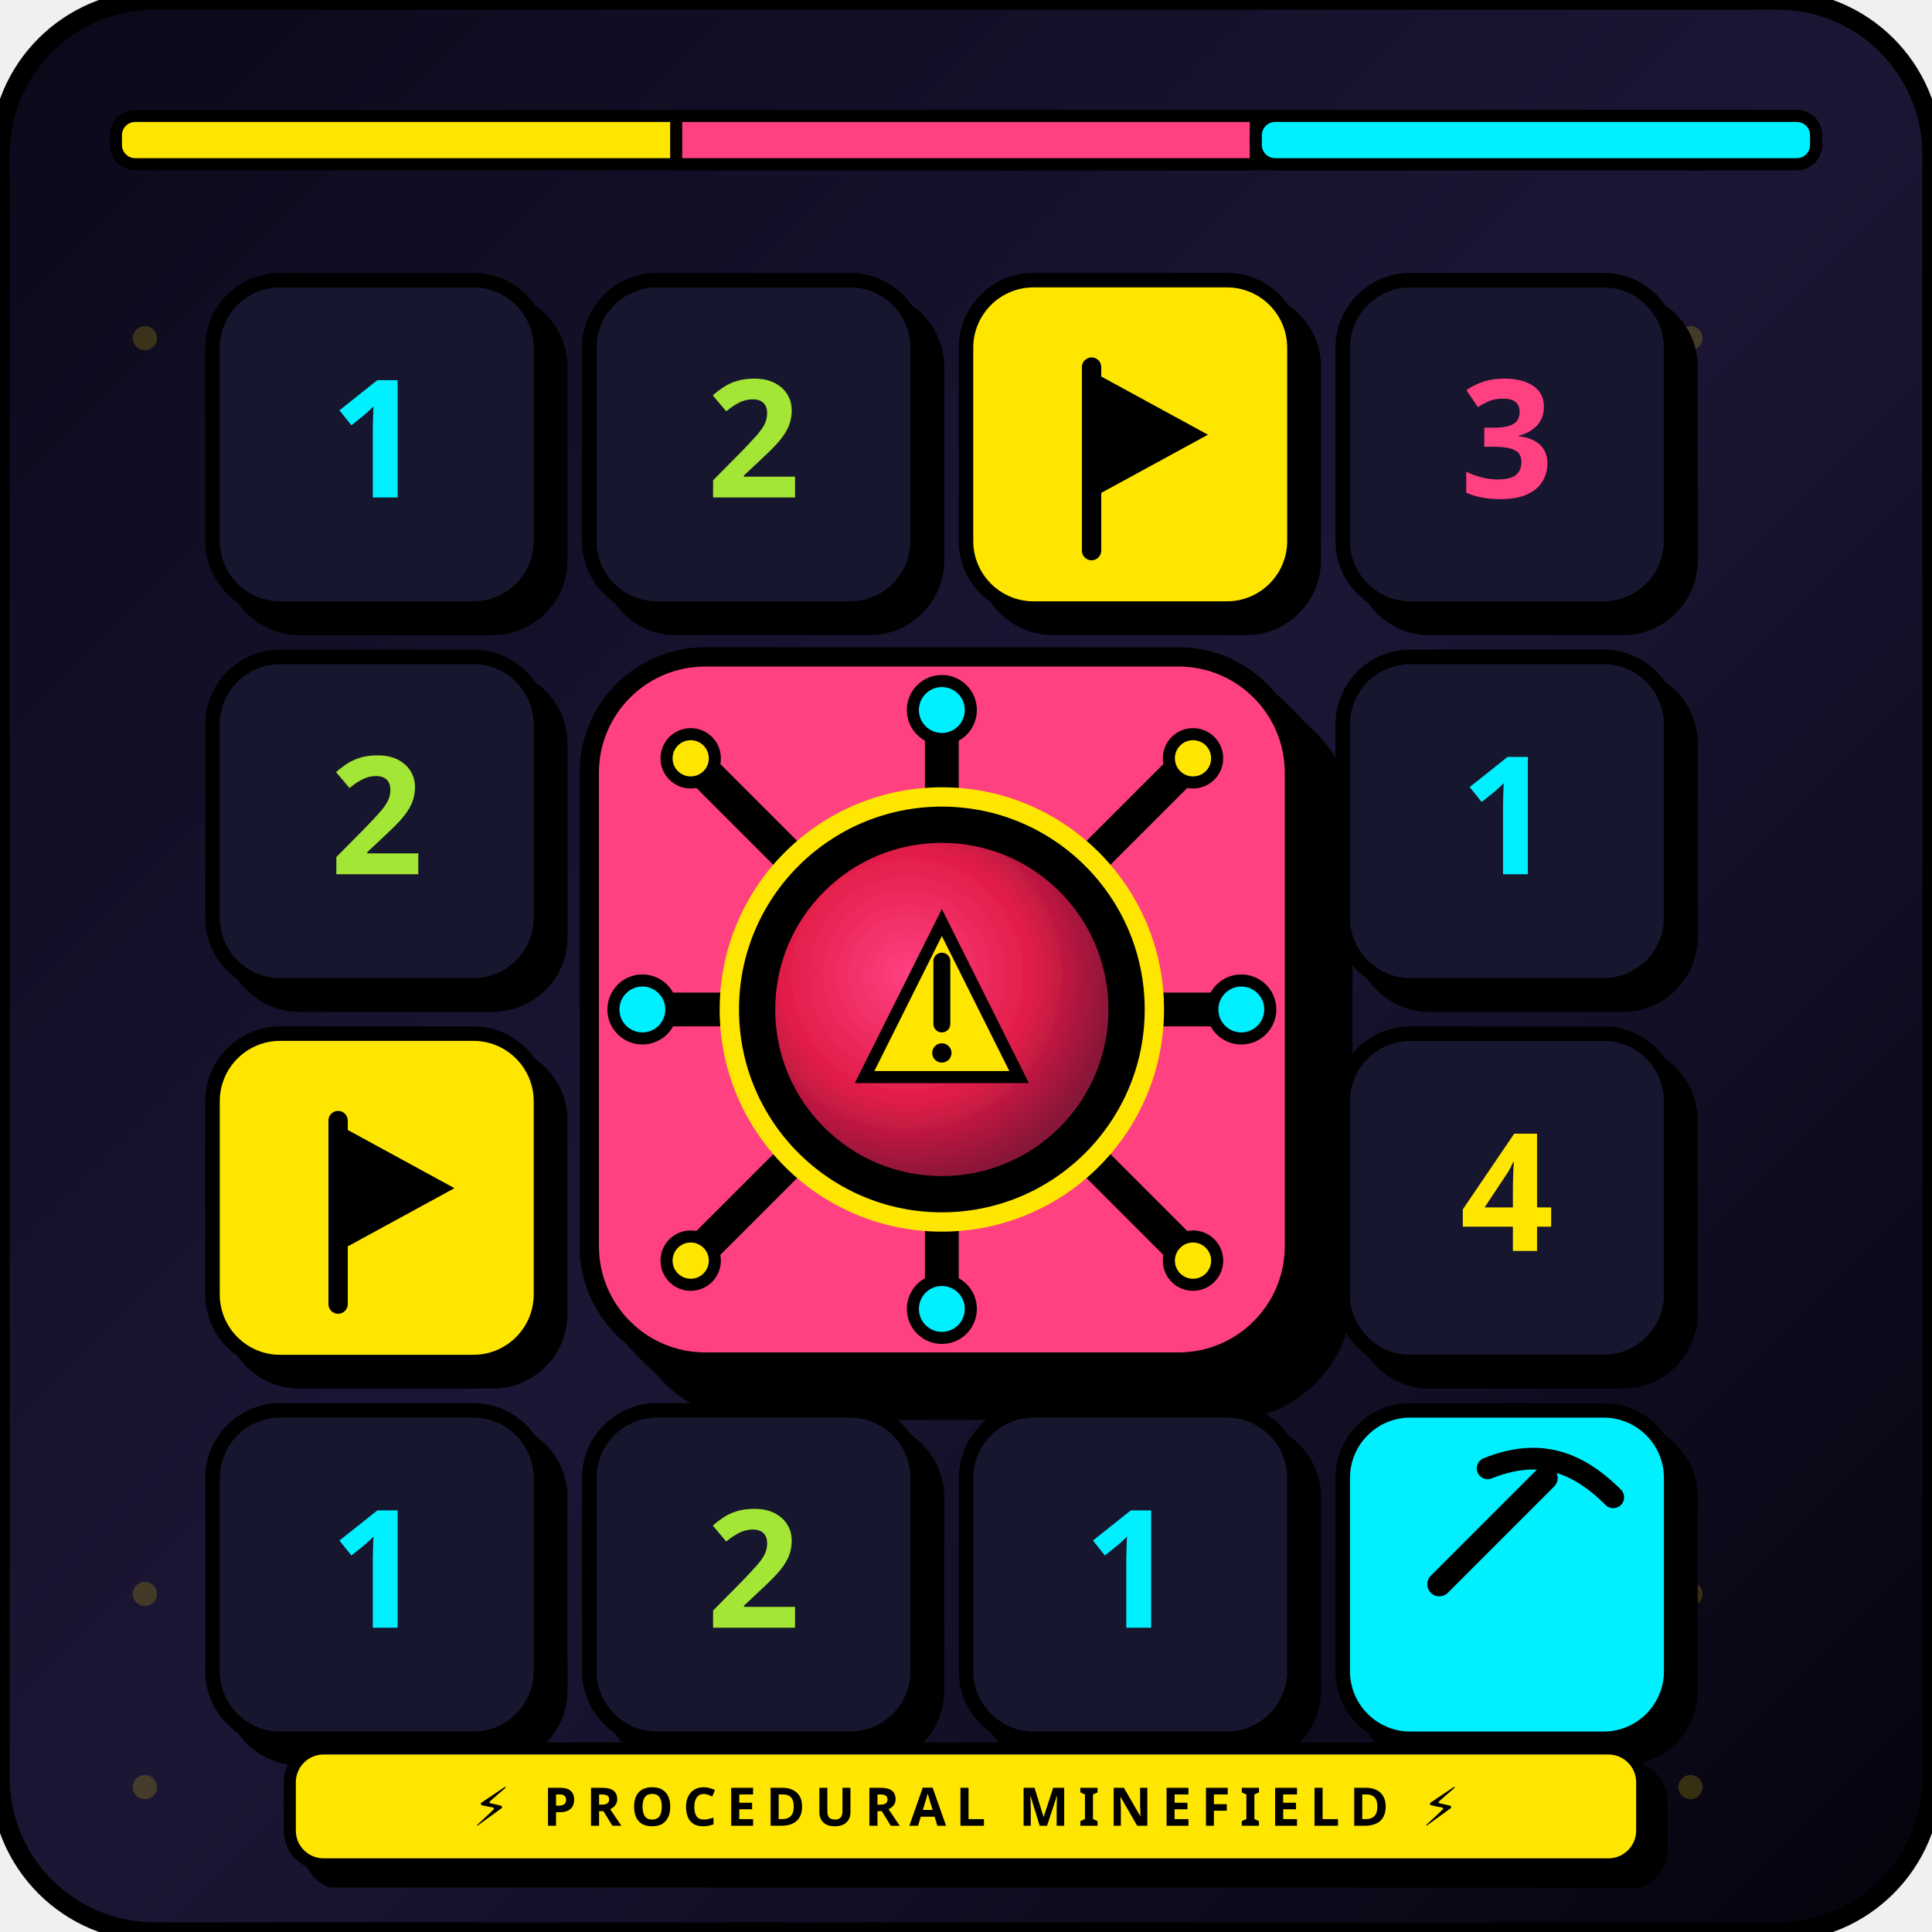
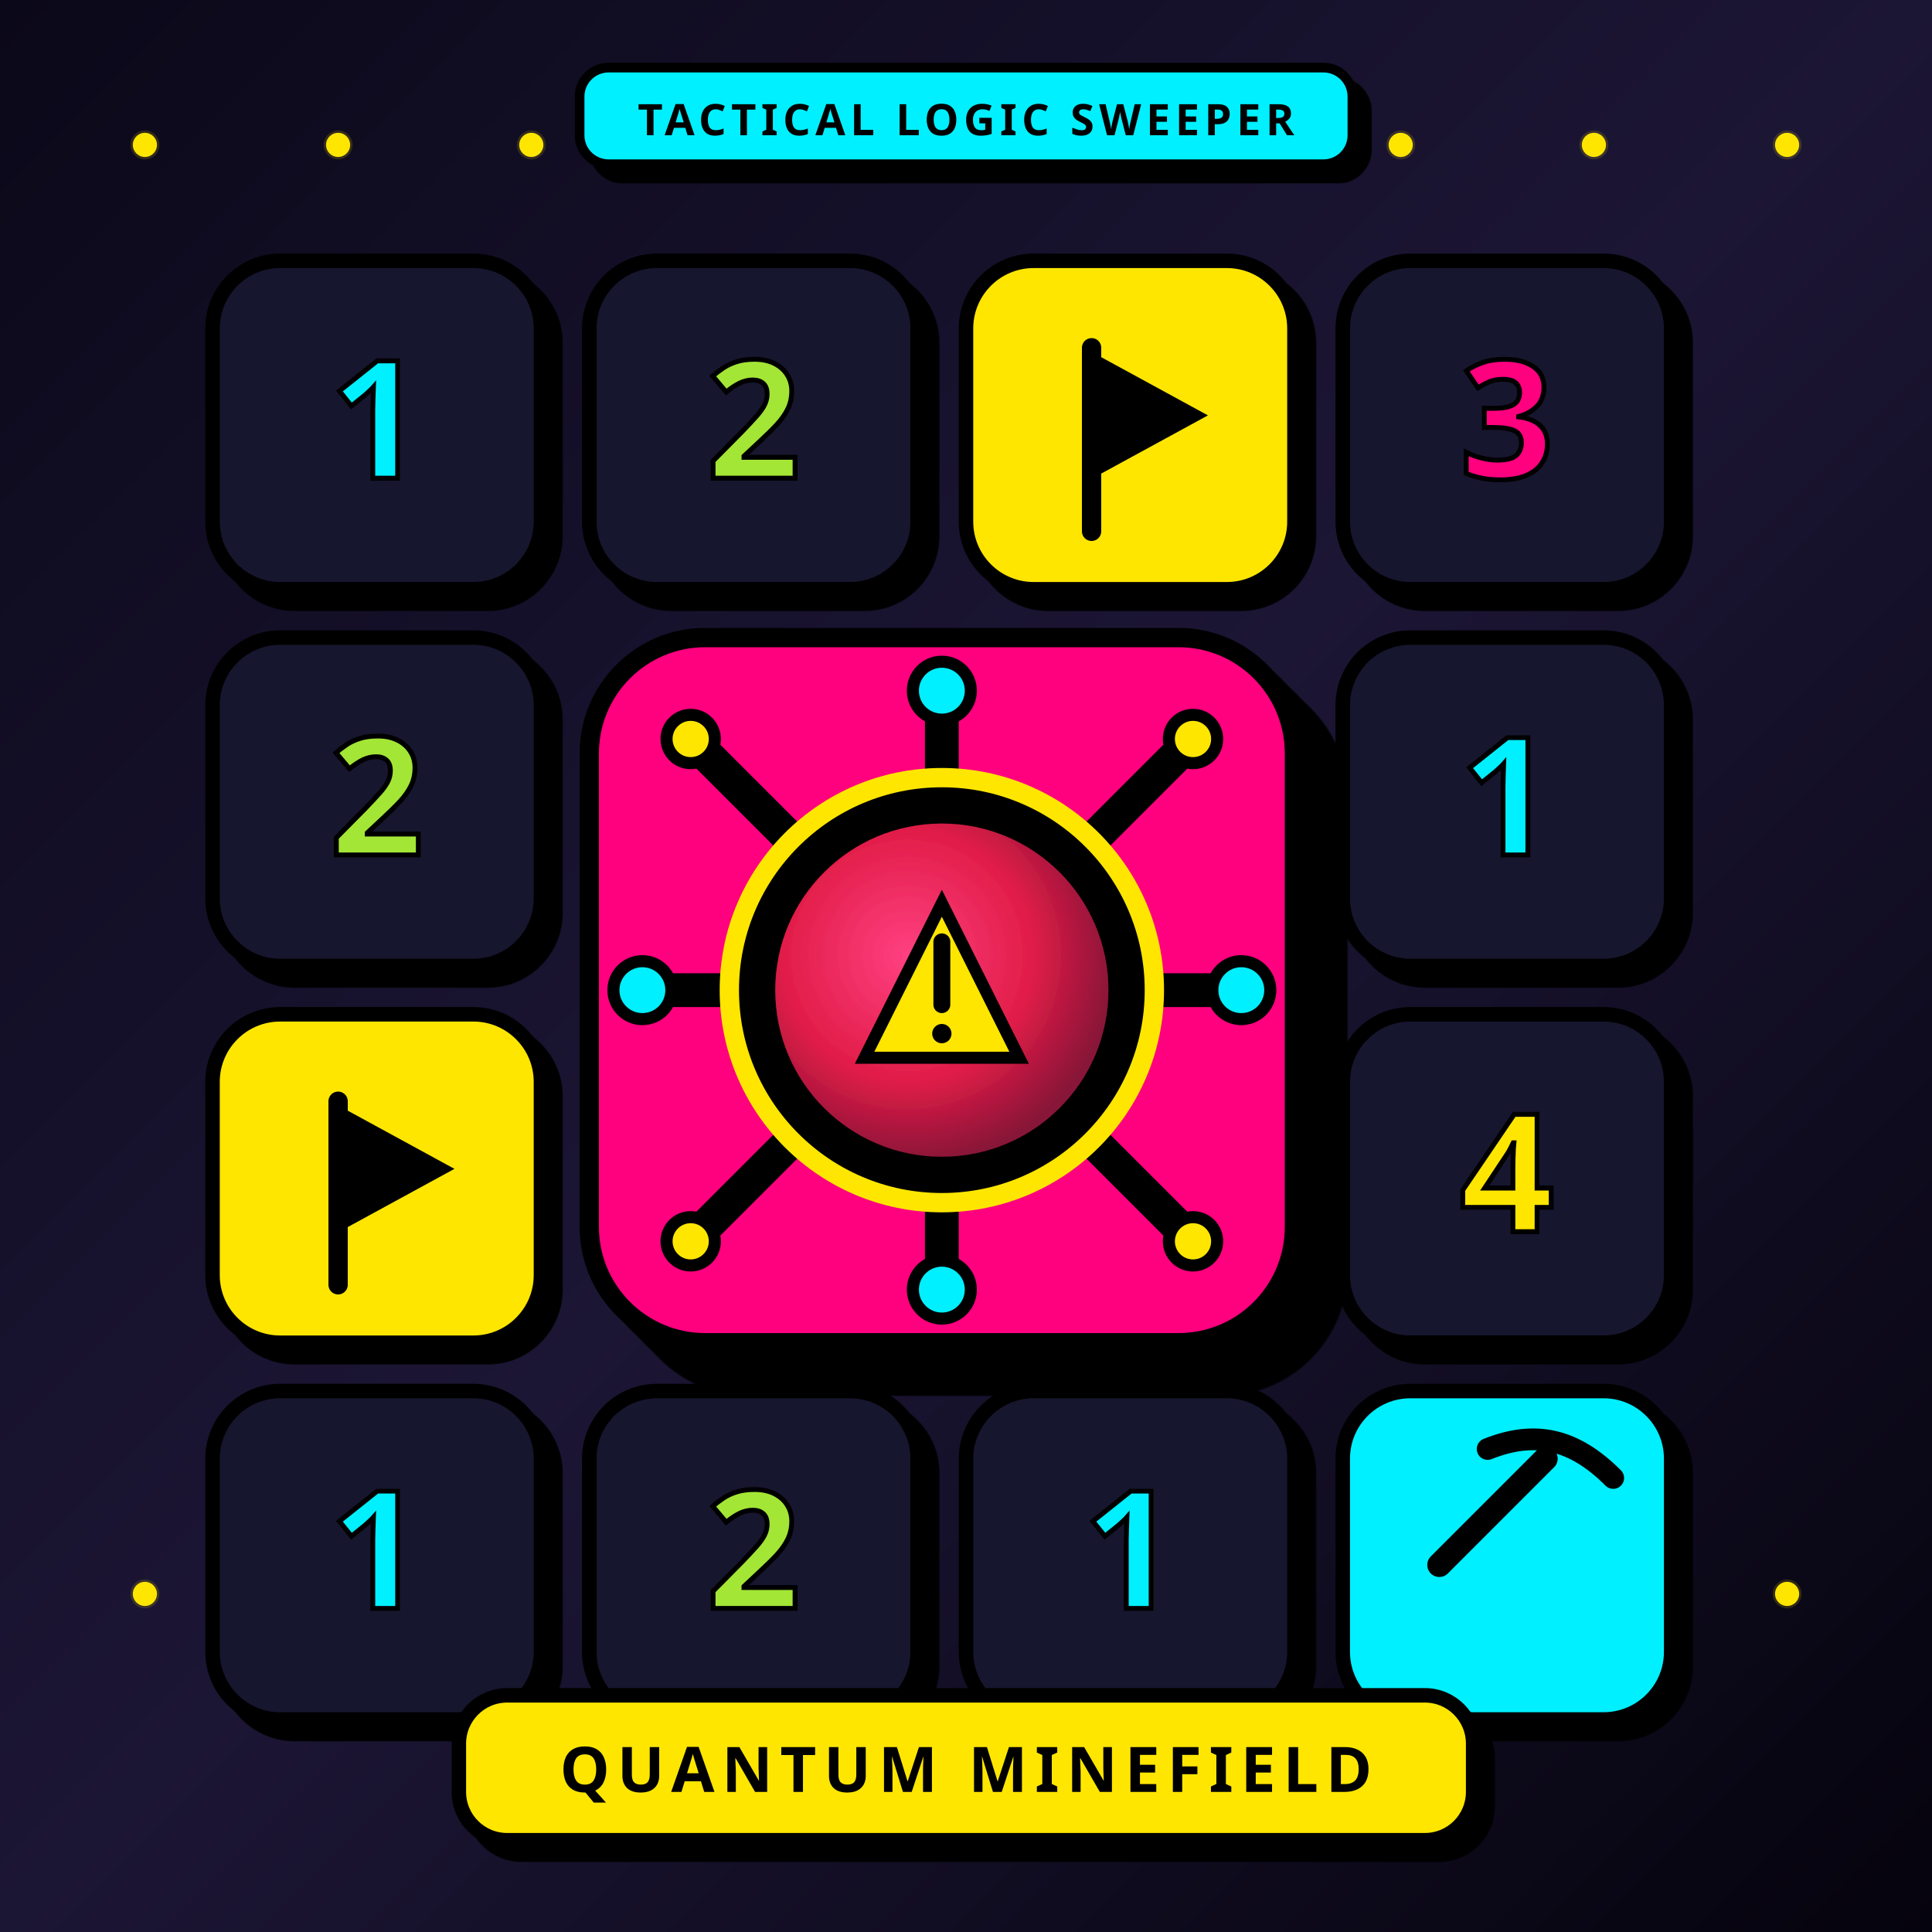
<svg xmlns="http://www.w3.org/2000/svg" viewBox="0 0 400 400" width="100%" height="100%">
  <defs>
-     <linearGradient id="mineBg" x1="0%" y1="0%" x2="100%" y2="100%">
+     <linearGradient id="mineBgDark" x1="0%" y1="0%" x2="100%" y2="100%">
      <stop offset="0%" stop-color="#0B0819" />
      <stop offset="50%" stop-color="#1C1635" />
      <stop offset="100%" stop-color="#05030D" />
+     </linearGradient>
+     <linearGradient id="mineBgLight" x1="0%" y1="0%" x2="100%" y2="100%">
+       <stop offset="0%" stop-color="#FFFDF0" />
+       <stop offset="50%" stop-color="#FFF8E7" />
+       <stop offset="100%" stop-color="#FFE4E6" />
    </linearGradient>
    <radialGradient id="bombCore" cx="40%" cy="40%" r="60%">
      <stop offset="0%" stop-color="#FF4081" />
      <stop offset="60%" stop-color="#E11D48" />
      <stop offset="100%" stop-color="#881337" />
    </radialGradient>
    <filter id="neoShadow" x="-10%" y="-10%" width="130%" height="130%">
      <feDropShadow dx="6" dy="6" stdDeviation="0" flood-color="#000000" flood-opacity="1" />
    </filter>
    <filter id="neoShadowSm" x="-10%" y="-10%" width="130%" height="130%">
-       <feDropShadow dx="4" dy="4" stdDeviation="0" flood-color="#000000" flood-opacity="1" />
+       <feDropShadow dx="3" dy="3" stdDeviation="0" flood-color="#000000" flood-opacity="1" />
    </filter>
  </defs>
-   <rect width="400" height="400" rx="32" fill="url(#mineBg)" stroke="#000" stroke-width="4" />
-   <g opacity="0.18" fill="#FFE600">
+   <style>
+     .theme-bg { fill: url(#mineBgDark); }
+     .theme-grid-line { stroke: #FFE600; stroke-opacity: 0.15; }
+     .theme-tile-bg { fill: #18132F; stroke: #000000; }
+     .theme-badge-rect { fill: #FFE600; stroke: #000000; }
+     .theme-badge-text { fill: #000000; }
+     .theme-tag-rect { fill: #00F0FF; stroke: #000000; }
+     .theme-tag-text { fill: #000000; }
+ 
+     @media (prefers-color-scheme: light) {
+       .theme-bg { fill: url(#mineBgLight); }
+       .theme-grid-line { stroke: #000000; stroke-opacity: 0.1; }
+       .theme-tile-bg { fill: #FFFFFF; stroke: #000000; }
+       .theme-badge-rect { fill: #FFE600; stroke: #000000; }
+       .theme-badge-text { fill: #000000; }
+       .theme-tag-rect { fill: #00F0FF; stroke: #000000; }
+       .theme-tag-text { fill: #000000; }
+     }
+   </style>
+   <rect width="400" height="400" class="theme-bg" />
+   <g class="theme-grid-line" fill="#FFE600">
    <circle cx="30" cy="30" r="2.5" />
    <circle cx="70" cy="30" r="2.5" />
    <circle cx="110" cy="30" r="2.5" />
    <circle cx="150" cy="30" r="2.5" />
-     <circle cx="190" cy="30" r="2.5" />
-     <circle cx="230" cy="30" r="2.5" />
-     <circle cx="270" cy="30" r="2.5" />
-     <circle cx="310" cy="30" r="2.5" />
-     <circle cx="350" cy="30" r="2.5" />
-     <circle cx="30" cy="70" r="2.5" />
-     <circle cx="70" cy="70" r="2.5" />
-     <circle cx="310" cy="70" r="2.5" />
-     <circle cx="350" cy="70" r="2.5" />
+     <circle cx="250" cy="30" r="2.5" />
+     <circle cx="290" cy="30" r="2.5" />
+     <circle cx="330" cy="30" r="2.5" />
+     <circle cx="370" cy="30" r="2.5" />
    <circle cx="30" cy="330" r="2.5" />
    <circle cx="70" cy="330" r="2.5" />
-     <circle cx="310" cy="330" r="2.5" />
-     <circle cx="350" cy="330" r="2.5" />
-     <circle cx="30" cy="370" r="2.5" />
-     <circle cx="70" cy="370" r="2.5" />
-     <circle cx="110" cy="370" r="2.5" />
-     <circle cx="150" cy="370" r="2.5" />
-     <circle cx="190" cy="370" r="2.5" />
-     <circle cx="230" cy="370" r="2.5" />
-     <circle cx="270" cy="370" r="2.5" />
-     <circle cx="310" cy="370" r="2.5" />
-     <circle cx="350" cy="370" r="2.5" />
+     <circle cx="330" cy="330" r="2.5" />
+     <circle cx="370" cy="330" r="2.5" />
  </g>
-   <rect x="24" y="24" width="352" height="10" rx="4" fill="#FFE600" stroke="#000" stroke-width="2.5" />
-   <rect x="140" y="24" width="120" height="10" fill="#FF4081" stroke="#000" stroke-width="2.5" />
-   <rect x="260" y="24" width="116" height="10" rx="4" fill="#00F0FF" stroke="#000" stroke-width="2.5" />
  <g filter="url(#neoShadowSm)">
-     <rect x="44" y="58" width="68" height="68" rx="14" fill="#18132F" stroke="#000" stroke-width="3" />
-     <text x="78" y="103" font-family="'Arial Black', 'Impact', sans-serif" font-weight="900" font-size="34" fill="#00F0FF" text-anchor="middle">1</text>
-     <rect x="122" y="58" width="68" height="68" rx="14" fill="#18132F" stroke="#000" stroke-width="3" />
-     <text x="156" y="103" font-family="'Arial Black', 'Impact', sans-serif" font-weight="900" font-size="34" fill="#A3E635" text-anchor="middle">2</text>
-     <rect x="200" y="58" width="68" height="68" rx="14" fill="#FFE600" stroke="#000" stroke-width="3" />
-     <path d="M226 78 L248 90 L226 102 Z" fill="#000" stroke="#000" stroke-width="2" />
-     <line x1="226" y1="76" x2="226" y2="114" stroke="#000" stroke-width="4" stroke-linecap="round" />
-     <rect x="278" y="58" width="68" height="68" rx="14" fill="#18132F" stroke="#000" stroke-width="3" />
-     <text x="312" y="103" font-family="'Arial Black', 'Impact', sans-serif" font-weight="900" font-size="34" fill="#FF4081" text-anchor="middle">3</text>
-     <rect x="44" y="136" width="68" height="68" rx="14" fill="#18132F" stroke="#000" stroke-width="3" />
-     <text x="78" y="181" font-family="'Arial Black', 'Impact', sans-serif" font-weight="900" font-size="34" fill="#A3E635" text-anchor="middle">2</text>
-     <rect x="122" y="136" width="146" height="146" rx="24" fill="#FF4081" stroke="#000" stroke-width="4" filter="url(#neoShadow)" />
-     <g transform="translate(195, 209)">
-       <line x1="-52" y1="-52" x2="52" y2="52" stroke="#000" stroke-width="7" stroke-linecap="round" />
-       <line x1="52" y1="-52" x2="-52" y2="52" stroke="#000" stroke-width="7" stroke-linecap="round" />
-       <line x1="0" y1="-62" x2="0" y2="62" stroke="#000" stroke-width="7" stroke-linecap="round" />
-       <line x1="-62" y1="0" x2="62" y2="0" stroke="#000" stroke-width="7" stroke-linecap="round" />
-       <circle cx="0" cy="-62" r="6" fill="#00F0FF" stroke="#000" stroke-width="2.5" />
-       <circle cx="0" cy="62" r="6" fill="#00F0FF" stroke="#000" stroke-width="2.5" />
-       <circle cx="-62" cy="0" r="6" fill="#00F0FF" stroke="#000" stroke-width="2.5" />
-       <circle cx="62" cy="0" r="6" fill="#00F0FF" stroke="#000" stroke-width="2.5" />
-       <circle cx="-52" cy="-52" r="5" fill="#FFE600" stroke="#000" stroke-width="2.5" />
-       <circle cx="52" cy="52" r="5" fill="#FFE600" stroke="#000" stroke-width="2.5" />
-       <circle cx="52" cy="-52" r="5" fill="#FFE600" stroke="#000" stroke-width="2.5" />
-       <circle cx="-52" cy="52" r="5" fill="#FFE600" stroke="#000" stroke-width="2.5" />
-       <circle cx="0" cy="0" r="44" fill="#000" stroke="#FFE600" stroke-width="4" />
-       <circle cx="0" cy="0" r="36" fill="url(#bombCore)" stroke="#000" stroke-width="3" />
-       <polygon points="0,-18 16,14 -16,14" fill="#FFE600" stroke="#000" stroke-width="2.5" />
-       <line x1="0" y1="-10" x2="0" y2="3" stroke="#000" stroke-width="3.5" stroke-linecap="round" />
-       <circle cx="0" cy="9" r="2" fill="#000" />
+     <rect x="44" y="54" width="68" height="68" rx="14" class="theme-tile-bg" stroke-width="3" />
+     <text x="78" y="99" font-family="'Arial Black', 'Impact', sans-serif" font-weight="900" font-size="34" fill="#00F0FF" stroke="#000000" stroke-width="1" text-anchor="middle">1</text>
+     <rect x="122" y="54" width="68" height="68" rx="14" class="theme-tile-bg" stroke-width="3" />
+     <text x="156" y="99" font-family="'Arial Black', 'Impact', sans-serif" font-weight="900" font-size="34" fill="#A3E635" stroke="#000000" stroke-width="1" text-anchor="middle">2</text>
+     <rect x="200" y="54" width="68" height="68" rx="14" fill="#FFE600" stroke="#000000" stroke-width="3" />
+     <path d="M226 74 L248 86 L226 98 Z" fill="#000000" stroke="#000000" stroke-width="2" />
+     <line x1="226" y1="72" x2="226" y2="110" stroke="#000000" stroke-width="4" stroke-linecap="round" />
+     <rect x="278" y="54" width="68" height="68" rx="14" class="theme-tile-bg" stroke-width="3" />
+     <text x="312" y="99" font-family="'Arial Black', 'Impact', sans-serif" font-weight="900" font-size="34" fill="#FF007F" stroke="#000000" stroke-width="1" text-anchor="middle">3</text>
+     <rect x="44" y="132" width="68" height="68" rx="14" class="theme-tile-bg" stroke-width="3" />
+     <text x="78" y="177" font-family="'Arial Black', 'Impact', sans-serif" font-weight="900" font-size="34" fill="#A3E635" stroke="#000000" stroke-width="1" text-anchor="middle">2</text>
+     <rect x="122" y="132" width="146" height="146" rx="24" fill="#FF007F" stroke="#000000" stroke-width="4" filter="url(#neoShadow)" />
+     <g transform="translate(195, 205)">
+       <line x1="-52" y1="-52" x2="52" y2="52" stroke="#000000" stroke-width="7" stroke-linecap="round" />
+       <line x1="52" y1="-52" x2="-52" y2="52" stroke="#000000" stroke-width="7" stroke-linecap="round" />
+       <line x1="0" y1="-62" x2="0" y2="62" stroke="#000000" stroke-width="7" stroke-linecap="round" />
+       <line x1="-62" y1="0" x2="62" y2="0" stroke="#000000" stroke-width="7" stroke-linecap="round" />
+       <circle cx="0" cy="-62" r="6" fill="#00F0FF" stroke="#000000" stroke-width="2.5" />
+       <circle cx="0" cy="62" r="6" fill="#00F0FF" stroke="#000000" stroke-width="2.5" />
+       <circle cx="-62" cy="0" r="6" fill="#00F0FF" stroke="#000000" stroke-width="2.5" />
+       <circle cx="62" cy="0" r="6" fill="#00F0FF" stroke="#000000" stroke-width="2.5" />
+       <circle cx="-52" cy="-52" r="5" fill="#FFE600" stroke="#000000" stroke-width="2.5" />
+       <circle cx="52" cy="52" r="5" fill="#FFE600" stroke="#000000" stroke-width="2.5" />
+       <circle cx="52" cy="-52" r="5" fill="#FFE600" stroke="#000000" stroke-width="2.5" />
+       <circle cx="-52" cy="52" r="5" fill="#FFE600" stroke="#000000" stroke-width="2.5" />
+       <circle cx="0" cy="0" r="44" fill="#000000" stroke="#FFE600" stroke-width="4" />
+       <circle cx="0" cy="0" r="36" fill="url(#bombCore)" stroke="#000000" stroke-width="3" />
+       <polygon points="0,-18 16,14 -16,14" fill="#FFE600" stroke="#000000" stroke-width="2.5" />
+       <line x1="0" y1="-10" x2="0" y2="3" stroke="#000000" stroke-width="3.5" stroke-linecap="round" />
+       <circle cx="0" cy="9" r="2" fill="#000000" />
    </g>
-     <rect x="278" y="136" width="68" height="68" rx="14" fill="#18132F" stroke="#000" stroke-width="3" />
-     <text x="312" y="181" font-family="'Arial Black', 'Impact', sans-serif" font-weight="900" font-size="34" fill="#00F0FF" text-anchor="middle">1</text>
-     <rect x="44" y="214" width="68" height="68" rx="14" fill="#FFE600" stroke="#000" stroke-width="3" />
-     <path d="M70 234 L92 246 L70 258 Z" fill="#000" stroke="#000" stroke-width="2" />
-     <line x1="70" y1="232" x2="70" y2="270" stroke="#000" stroke-width="4" stroke-linecap="round" />
-     <rect x="278" y="214" width="68" height="68" rx="14" fill="#18132F" stroke="#000" stroke-width="3" />
-     <text x="312" y="259" font-family="'Arial Black', 'Impact', sans-serif" font-weight="900" font-size="34" fill="#FFE600" text-anchor="middle">4</text>
-     <rect x="44" y="292" width="68" height="68" rx="14" fill="#18132F" stroke="#000" stroke-width="3" />
-     <text x="78" y="337" font-family="'Arial Black', 'Impact', sans-serif" font-weight="900" font-size="34" fill="#00F0FF" text-anchor="middle">1</text>
-     <rect x="122" y="292" width="68" height="68" rx="14" fill="#18132F" stroke="#000" stroke-width="3" />
-     <text x="156" y="337" font-family="'Arial Black', 'Impact', sans-serif" font-weight="900" font-size="34" fill="#A3E635" text-anchor="middle">2</text>
-     <rect x="200" y="292" width="68" height="68" rx="14" fill="#18132F" stroke="#000" stroke-width="3" />
-     <text x="234" y="337" font-family="'Arial Black', 'Impact', sans-serif" font-weight="900" font-size="34" fill="#00F0FF" text-anchor="middle">1</text>
-     <rect x="278" y="292" width="68" height="68" rx="14" fill="#00F0FF" stroke="#000" stroke-width="3" />
-     <path d="M298 328 L320 306" stroke="#000" stroke-width="5" stroke-linecap="round" />
-     <path d="M308 304 C318 300 326 302 334 310" fill="none" stroke="#000" stroke-width="4.5" stroke-linecap="round" />
+     <rect x="278" y="132" width="68" height="68" rx="14" class="theme-tile-bg" stroke-width="3" />
+     <text x="312" y="177" font-family="'Arial Black', 'Impact', sans-serif" font-weight="900" font-size="34" fill="#00F0FF" stroke="#000000" stroke-width="1" text-anchor="middle">1</text>
+     <rect x="44" y="210" width="68" height="68" rx="14" fill="#FFE600" stroke="#000000" stroke-width="3" />
+     <path d="M70 230 L92 242 L70 254 Z" fill="#000000" stroke="#000000" stroke-width="2" />
+     <line x1="70" y1="228" x2="70" y2="266" stroke="#000000" stroke-width="4" stroke-linecap="round" />
+     <rect x="278" y="210" width="68" height="68" rx="14" class="theme-tile-bg" stroke-width="3" />
+     <text x="312" y="255" font-family="'Arial Black', 'Impact', sans-serif" font-weight="900" font-size="34" fill="#FFE600" stroke="#000000" stroke-width="1" text-anchor="middle">4</text>
+     <rect x="44" y="288" width="68" height="68" rx="14" class="theme-tile-bg" stroke-width="3" />
+     <text x="78" y="333" font-family="'Arial Black', 'Impact', sans-serif" font-weight="900" font-size="34" fill="#00F0FF" stroke="#000000" stroke-width="1" text-anchor="middle">1</text>
+     <rect x="122" y="288" width="68" height="68" rx="14" class="theme-tile-bg" stroke-width="3" />
+     <text x="156" y="333" font-family="'Arial Black', 'Impact', sans-serif" font-weight="900" font-size="34" fill="#A3E635" stroke="#000000" stroke-width="1" text-anchor="middle">2</text>
+     <rect x="200" y="288" width="68" height="68" rx="14" class="theme-tile-bg" stroke-width="3" />
+     <text x="234" y="333" font-family="'Arial Black', 'Impact', sans-serif" font-weight="900" font-size="34" fill="#00F0FF" stroke="#000000" stroke-width="1" text-anchor="middle">1</text>
+     <rect x="278" y="288" width="68" height="68" rx="14" fill="#00F0FF" stroke="#000000" stroke-width="3" />
+     <path d="M298 324 L320 302" stroke="#000000" stroke-width="5" stroke-linecap="round" />
+     <path d="M308 300 C318 296 326 298 334 306" fill="none" stroke="#000000" stroke-width="4.5" stroke-linecap="round" />
  </g>
-   <g transform="translate(60, 362)" filter="url(#neoShadowSm)">
-     <rect x="0" y="0" width="280" height="24" rx="7" fill="#FFE600" stroke="#000" stroke-width="2.5" />
-     <text x="140" y="16" font-family="'Arial Black', 'Impact', sans-serif" font-weight="900" font-size="11" fill="#000" text-anchor="middle" letter-spacing="2">
-       ⚡ PROCEDURAL MINEFIELD ⚡
-     </text>
+   <g transform="translate(200, 24)" filter="url(#neoShadowSm)">
+     <rect x="-80" y="-10" width="160" height="20" rx="6" class="theme-tag-rect" stroke-width="2" />
+     <text x="0" y="4" class="theme-tag-text" font-family="'Impact', 'Arial Black', sans-serif" font-size="9" font-weight="900" text-anchor="middle" letter-spacing="1">TACTICAL LOGIC SWEEPER</text>
+   </g>
+   <g transform="translate(200, 366)" filter="url(#neoShadowSm)">
+     <rect x="-105" y="-15" width="210" height="30" rx="10" class="theme-badge-rect" stroke-width="3" />
+     <text x="0" y="5" class="theme-badge-text" font-family="'Impact', 'Arial Black', sans-serif" font-size="13" font-weight="900" text-anchor="middle" letter-spacing="1.5">QUANTUM MINEFIELD</text>
  </g>
</svg>
